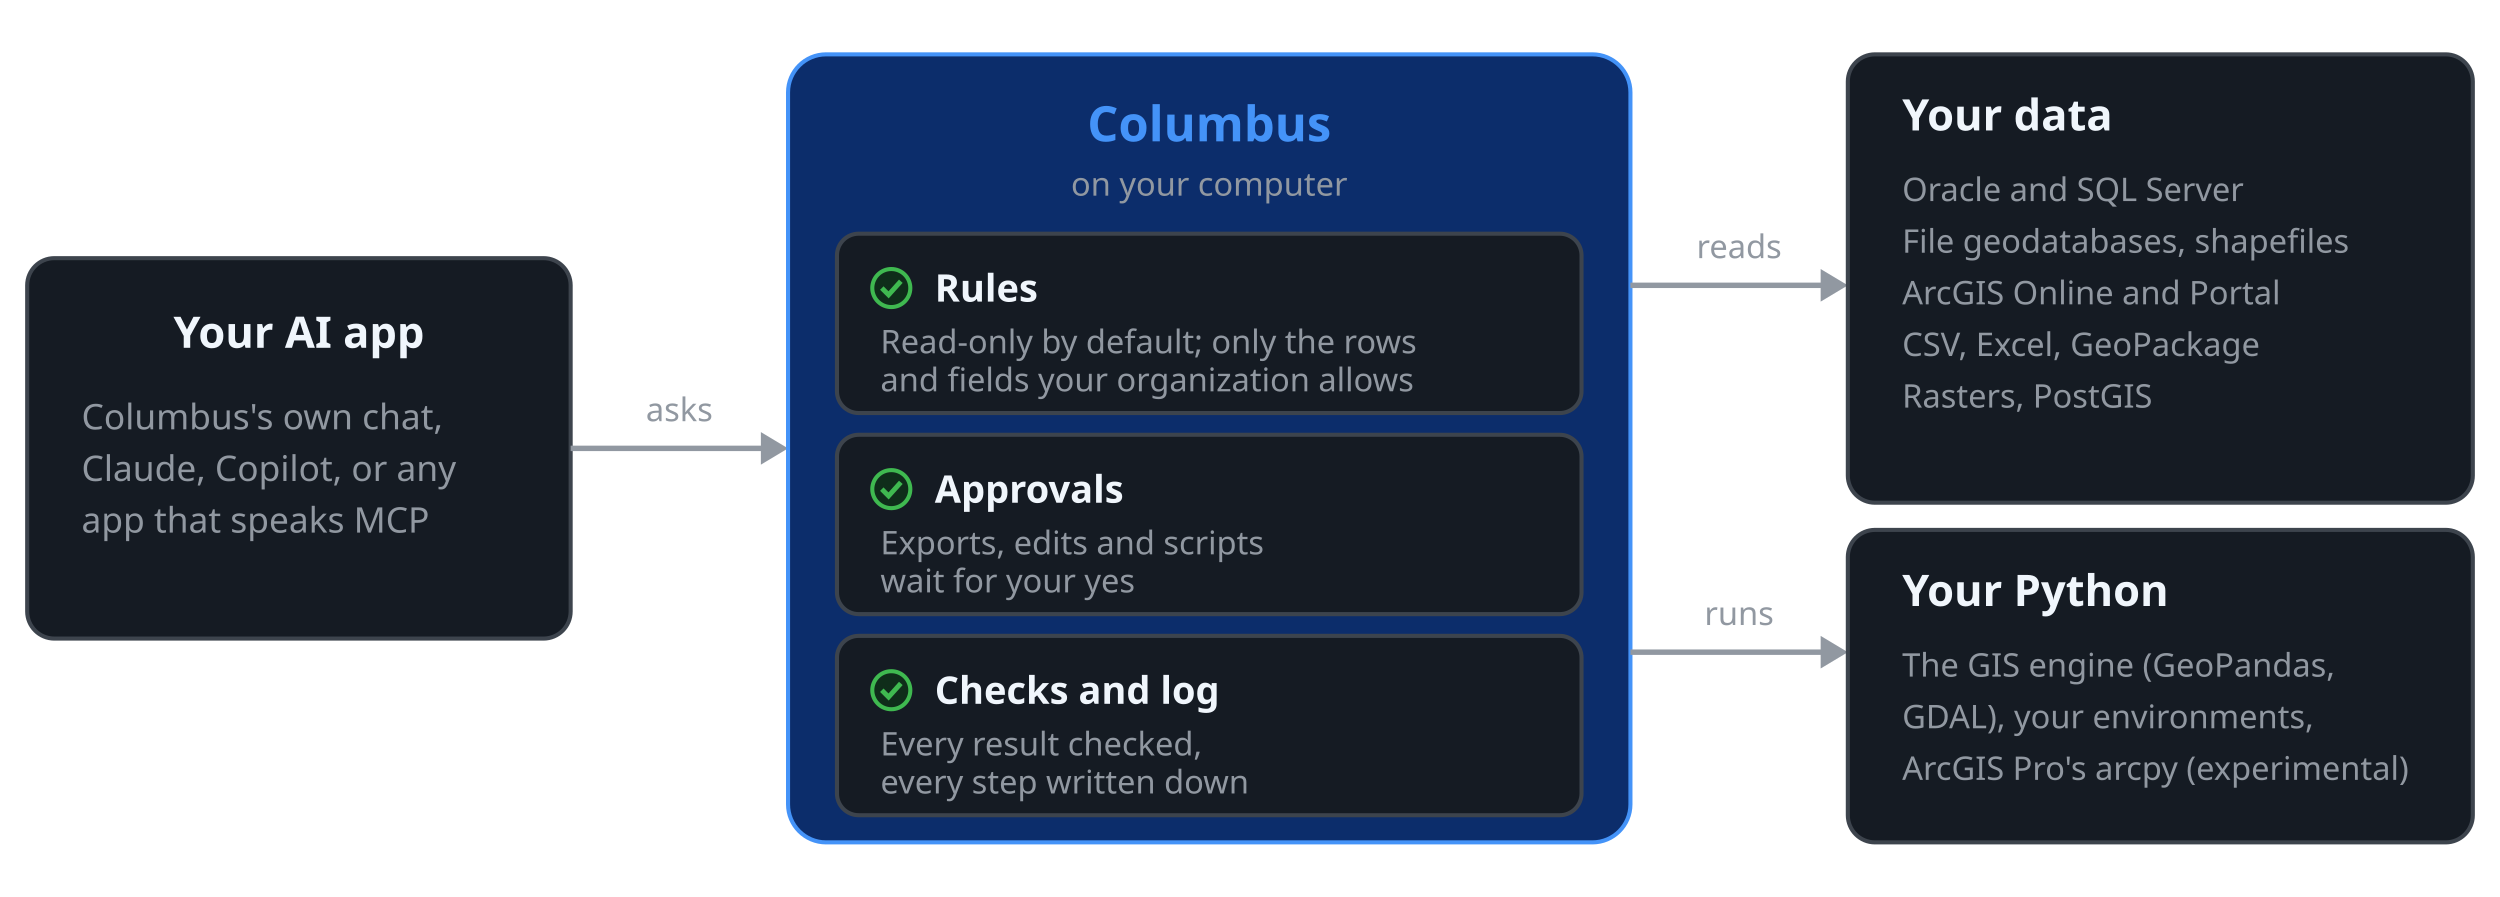
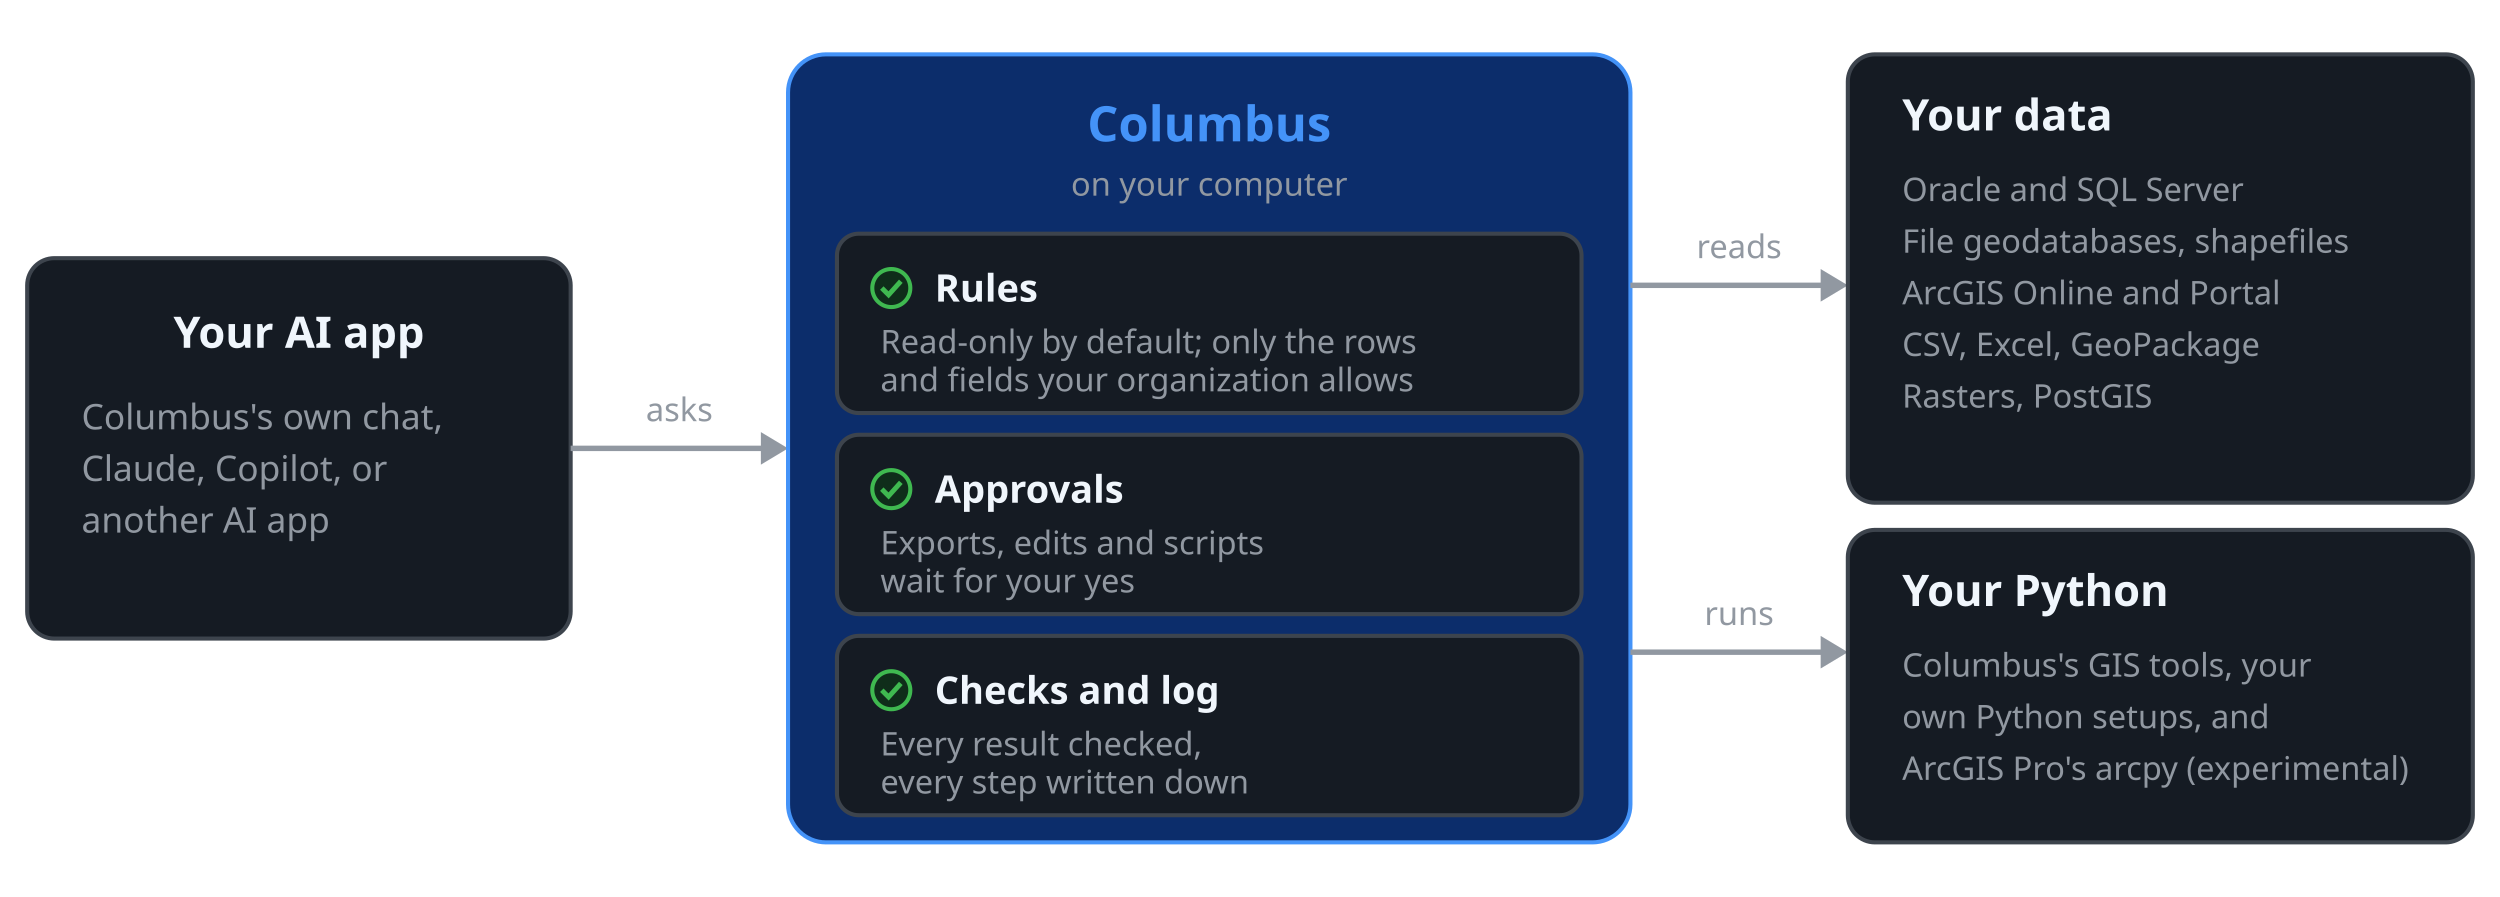
<svg xmlns="http://www.w3.org/2000/svg" viewBox="0 0 920 330" width="920" height="330" font-family="-apple-system,BlinkMacSystemFont,'Segoe UI','Noto Sans',Helvetica,Arial,sans-serif" role="img" aria-labelledby="t d">
  <rect x="10" y="95" width="200" height="140" rx="10" fill="#151b23" stroke="#3d444d" stroke-width="1.5" />
  <text x="110" y="128" font-size="16" font-weight="600" fill="#f0f6fc" text-anchor="middle">Your AI app</text>
  <text x="30" y="158" font-size="13" font-weight="400" fill="#9198a1" text-anchor="start">Columbus's own chat,</text>
-   <text x="30" y="177" font-size="13" font-weight="400" fill="#9198a1" text-anchor="start">Claude, Copilot, or any</text>
-   <text x="30" y="196" font-size="13" font-weight="400" fill="#9198a1" text-anchor="start">app that speaks MCP</text>
+   <text x="30" y="177" font-size="13" font-weight="400" fill="#9198a1" text-anchor="start">Claude, Copilot, or</text>
+   <text x="30" y="196" font-size="13" font-weight="400" fill="#9198a1" text-anchor="start">another AI app</text>
  <line x1="210" y1="165" x2="282" y2="165" stroke="#9198a1" stroke-width="2" />
  <path d="M290 165 l-10 -6 v12 z" fill="#9198a1" />
  <text x="250.0" y="155" font-size="12" font-weight="400" fill="#9198a1" text-anchor="middle">asks</text>
  <rect x="290" y="20" width="310" height="290" rx="14" fill="#0c2d6b" stroke="#4493f8" stroke-width="1.5" />
  <text x="445" y="52" font-size="18" font-weight="700" fill="#4493f8" text-anchor="middle">Columbus</text>
  <text x="445" y="72" font-size="12" font-weight="400" fill="#9198a1" text-anchor="middle">on your computer</text>
  <rect x="308" y="86" width="274" height="66" rx="8" fill="#151b23" stroke="#3d444d" stroke-width="1.5" />
  <circle cx="328" cy="106" r="7" fill="#0f2d1a" stroke="#3fb950" stroke-width="1.5" />
  <path d="M324.5 106 l2.5 2.5 l4.5 -5" stroke="#3fb950" stroke-width="1.8" fill="none" />
  <text x="344" y="111" font-size="14" font-weight="600" fill="#f0f6fc" text-anchor="start">Rules</text>
  <text x="324" y="130" font-size="12" font-weight="400" fill="#9198a1" text-anchor="start">Read-only by default; only the rows</text>
  <text x="324" y="144" font-size="12" font-weight="400" fill="#9198a1" text-anchor="start">and fields your organization allows</text>
  <rect x="308" y="160" width="274" height="66" rx="8" fill="#151b23" stroke="#3d444d" stroke-width="1.5" />
  <circle cx="328" cy="180" r="7" fill="#0f2d1a" stroke="#3fb950" stroke-width="1.5" />
  <path d="M324.5 180 l2.5 2.5 l4.5 -5" stroke="#3fb950" stroke-width="1.8" fill="none" />
  <text x="344" y="185" font-size="14" font-weight="600" fill="#f0f6fc" text-anchor="start">Approvals</text>
  <text x="324" y="204" font-size="12" font-weight="400" fill="#9198a1" text-anchor="start">Exports, edits and scripts</text>
  <text x="324" y="218" font-size="12" font-weight="400" fill="#9198a1" text-anchor="start">wait for your yes</text>
  <rect x="308" y="234" width="274" height="66" rx="8" fill="#151b23" stroke="#3d444d" stroke-width="1.5" />
  <circle cx="328" cy="254" r="7" fill="#0f2d1a" stroke="#3fb950" stroke-width="1.5" />
  <path d="M324.5 254 l2.5 2.5 l4.5 -5" stroke="#3fb950" stroke-width="1.8" fill="none" />
  <text x="344" y="259" font-size="14" font-weight="600" fill="#f0f6fc" text-anchor="start">Checks and log</text>
  <text x="324" y="278" font-size="12" font-weight="400" fill="#9198a1" text-anchor="start">Every result checked,</text>
  <text x="324" y="292" font-size="12" font-weight="400" fill="#9198a1" text-anchor="start">every step written down</text>
  <line x1="600" y1="105" x2="672" y2="105" stroke="#9198a1" stroke-width="2" />
  <path d="M680 105 l-10 -6 v12 z" fill="#9198a1" />
  <text x="640.0" y="95" font-size="12" font-weight="400" fill="#9198a1" text-anchor="middle">reads</text>
  <line x1="600" y1="240" x2="672" y2="240" stroke="#9198a1" stroke-width="2" />
  <path d="M680 240 l-10 -6 v12 z" fill="#9198a1" />
  <text x="640.0" y="230" font-size="12" font-weight="400" fill="#9198a1" text-anchor="middle">runs</text>
  <rect x="680" y="20" width="230" height="165" rx="10" fill="#151b23" stroke="#3d444d" stroke-width="1.5" />
  <text x="700" y="48" font-size="16" font-weight="600" fill="#f0f6fc" text-anchor="start">Your data</text>
  <text x="700" y="74" font-size="12" font-weight="400" fill="#9198a1" text-anchor="start">Oracle and SQL Server</text>
  <text x="700" y="93" font-size="12" font-weight="400" fill="#9198a1" text-anchor="start">File geodatabases, shapefiles</text>
  <text x="700" y="112" font-size="12" font-weight="400" fill="#9198a1" text-anchor="start">ArcGIS Online and Portal</text>
  <text x="700" y="131" font-size="12" font-weight="400" fill="#9198a1" text-anchor="start">CSV, Excel, GeoPackage</text>
  <text x="700" y="150" font-size="12" font-weight="400" fill="#9198a1" text-anchor="start">Rasters, PostGIS</text>
  <rect x="680" y="195" width="230" height="115" rx="10" fill="#151b23" stroke="#3d444d" stroke-width="1.5" />
  <text x="700" y="223" font-size="16" font-weight="600" fill="#f0f6fc" text-anchor="start">Your Python</text>
-   <text x="700" y="249" font-size="12" font-weight="400" fill="#9198a1" text-anchor="start">The GIS engine (GeoPandas,</text>
-   <text x="700" y="268" font-size="12" font-weight="400" fill="#9198a1" text-anchor="start">GDAL), your environments,</text>
+   <text x="700" y="249" font-size="12" font-weight="400" fill="#9198a1" text-anchor="start">Columbus's GIS tools, your</text>
+   <text x="700" y="268" font-size="12" font-weight="400" fill="#9198a1" text-anchor="start">own Python setups, and</text>
  <text x="700" y="287" font-size="12" font-weight="400" fill="#9198a1" text-anchor="start">ArcGIS Pro's arcpy (experimental)</text>
</svg>
